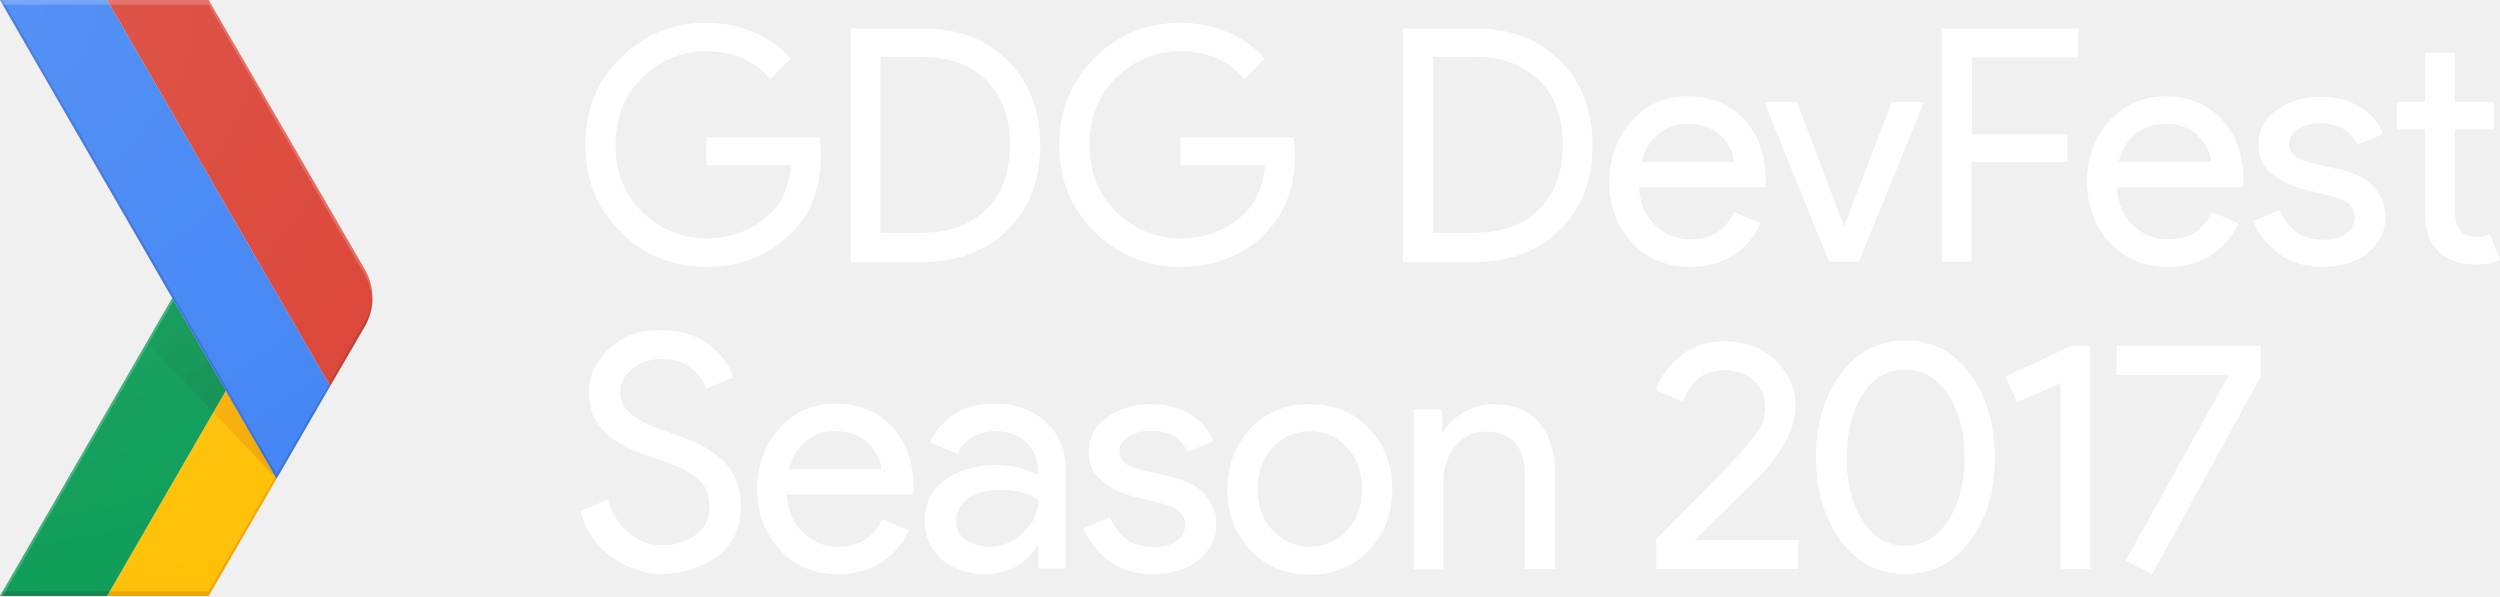
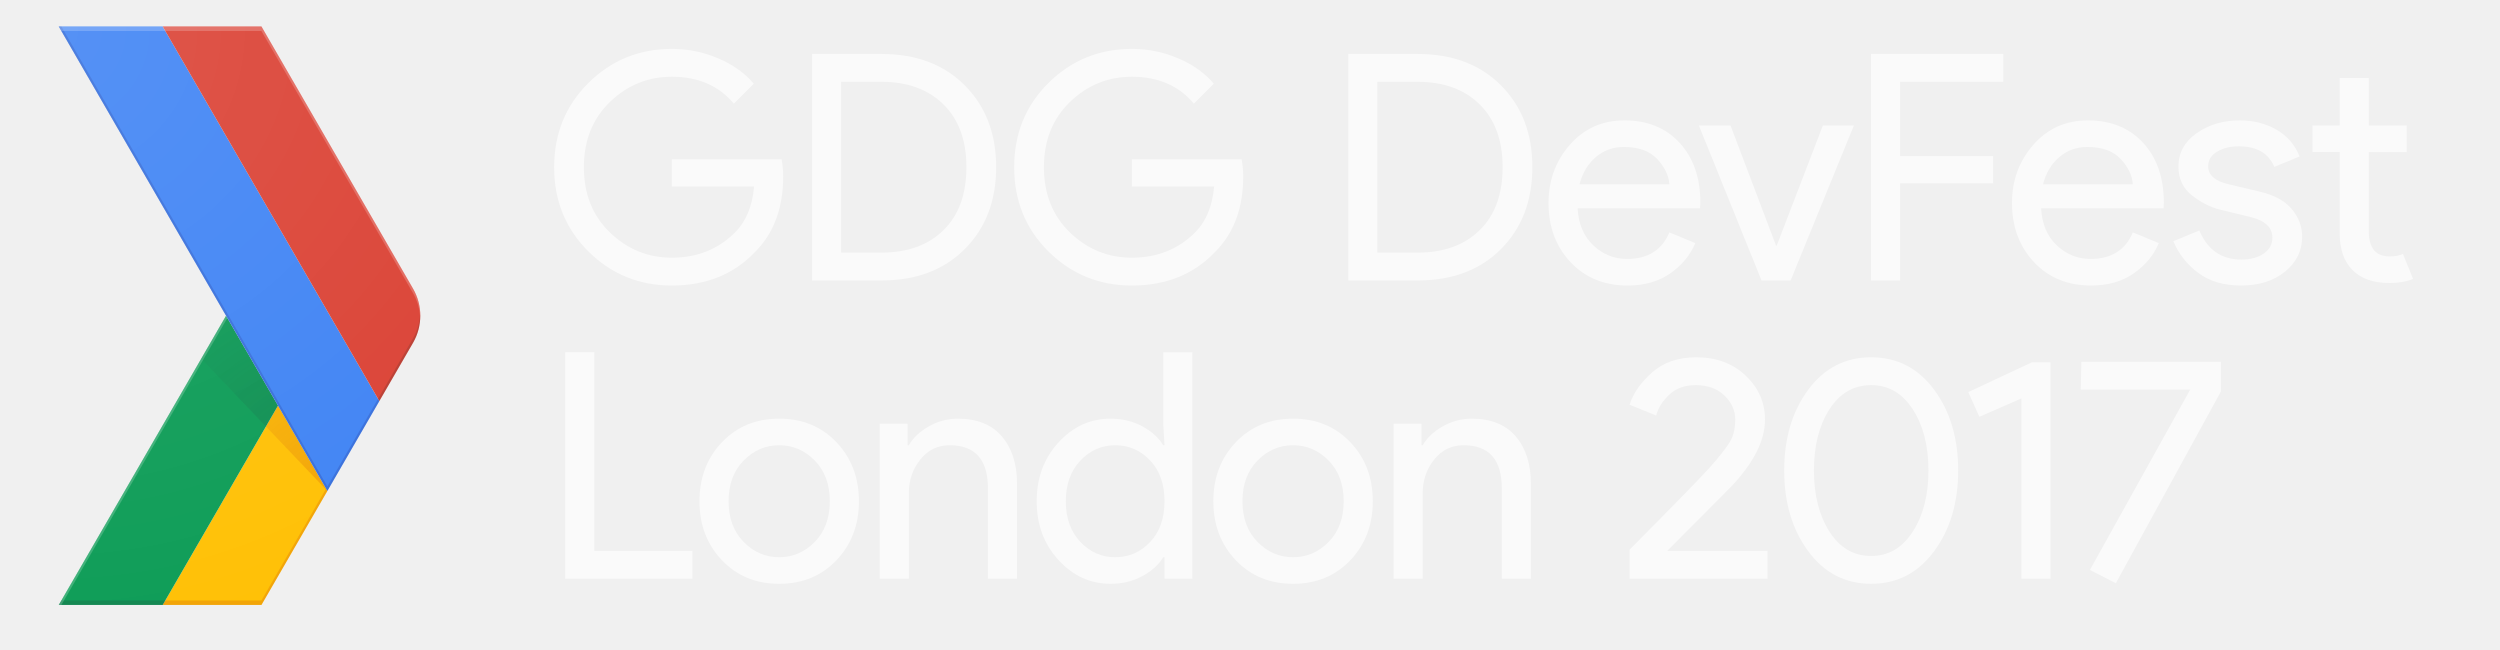
- <svg xmlns="http://www.w3.org/2000/svg" id="Layer_4" viewBox="0 0 536.9 128">
-   <style>.st0{fill:none;} .st1{fill:#FFC107;} .st2{fill:#0F9D58;} .st3{opacity:0.2;fill:#BF360C;enable-background:new ;} .st4{opacity:0.2;fill:#263238;enable-background:new ;} .st5{opacity:0.2;fill:#FFFFFF;enable-background:new ;} .st6{fill:url(#XMLID_2_);} .st7{fill:url(#XMLID_3_);} .st8{fill:#4285F4;} .st9{fill:#DB4437;} .st10{opacity:0.2;fill:#1A237E;enable-background:new ;} .st11{opacity:0.2;fill:#3E2723;enable-background:new ;} .st12{fill:url(#XMLID_4_);} .st13{fill:#FFFFFF;}</style>
+ <svg xmlns="http://www.w3.org/2000/svg" version="1.1" id="Layer_4" x="0px" y="0px" width="553.184px" height="143.771px" viewBox="0 0 553.184 143.771" enable-background="new 0 0 553.184 143.771" xml:space="preserve">
  <g id="XMLID_60_">
    <g id="XMLID_61_">
      <g id="XMLID_62_">
-         <path id="XMLID_106_" class="st0" d="M78.4 58L44.8 0H0l37 64-37 64h44.8l33.5-58c2.2-3.7 2.2-8.3.1-12z" />
-         <path id="XMLID_105_" class="st1" d="M59.2 102.3L48.5 83.9 23 128h21.8l14.6-25.2z" />
-         <path id="XMLID_104_" class="st0" d="M78.4 58L44.8 0H0l37 64-37 64h44.8l33.5-58c2.2-3.7 2.2-8.3.1-12z" />
-         <path id="XMLID_103_" class="st2" d="M37 64l11.5 19.9L23 128H0z" />
-         <path id="XMLID_102_" class="st0" d="M78.4 58L44.8 0H0l37 64-37 64h44.8l33.5-58c2.2-3.7 2.2-8.3.1-12z" />
-         <path id="XMLID_101_" class="st3" d="M44.8 127H23.6l-.6 1h21.8l14.6-25.2-.2-.5z" />
-         <path id="XMLID_100_" class="st0" d="M78.4 58L44.8 0H0l37 64-37 64h44.8l33.5-58c2.2-3.7 2.2-8.3.1-12z" />
-         <path id="XMLID_99_" class="st4" d="M.6 127l-.6 1h23l.6-1z" />
-         <path id="XMLID_98_" class="st0" d="M78.4 58L44.8 0H0l37 64-37 64h44.8l33.5-58c2.2-3.7 2.2-8.3.1-12z" />
-         <path id="XMLID_96_" class="st5" d="M0 128h.6l36.7-63.5-.3-.5z" />
-         <path id="XMLID_94_" class="st0" d="M78.4 58L44.8 0H0l37 64-37 64h44.8l33.5-58c2.2-3.7 2.2-8.3.1-12z" />
-         <radialGradient id="XMLID_2_" cx="59.277" cy="2693.086" r="44.264" gradientTransform="matrix(1 0 0 -1 0 2795.46)" gradientUnits="userSpaceOnUse">
-           <stop offset="0" stop-color="#BF360C" stop-opacity=".2" />
-           <stop offset="1" stop-color="#BF360C" stop-opacity=".02" />
+         <path id="XMLID_106_" fill="none" d="M91.39,63.863l-33.54-58H13l37.02,64l-37.02,64h44.85l33.54-58     C93.54,72.153,93.54,67.573,91.39,63.863z" />
+         <polygon id="XMLID_105_" fill="#FFC107" points="72.15,108.133 61.52,89.743 36,133.863 57.85,133.863 72.44,108.633    " />
+         <path id="XMLID_104_" fill="none" d="M91.39,63.863l-33.54-58H13l37.02,64l-37.02,64h44.85l33.54-58     C93.54,72.153,93.54,67.573,91.39,63.863z" />
+         <polygon id="XMLID_103_" fill="#0F9D58" points="50.02,69.863 61.52,89.743 36,133.863 13,133.863    " />
+         <path id="XMLID_102_" fill="none" d="M91.39,63.863l-33.54-58H13l37.02,64l-37.02,64h44.85l33.54-58     C93.54,72.153,93.54,67.573,91.39,63.863z" />
+         <polygon id="XMLID_101_" opacity="0.2" fill="#BF360C" enable-background="new    " points="57.85,132.863 36.58,132.863      36,133.863 57.85,133.863 72.44,108.633 72.15,108.133    " />
+         <path id="XMLID_100_" fill="none" d="M91.39,63.863l-33.54-58H13l37.02,64l-37.02,64h44.85l33.54-58     C93.54,72.153,93.54,67.573,91.39,63.863z" />
+         <polygon id="XMLID_99_" opacity="0.2" fill="#263238" enable-background="new    " points="13.58,132.863 13,133.863 36,133.863      36.58,132.863    " />
+         <path id="XMLID_98_" fill="none" d="M91.39,63.863l-33.54-58H13l37.02,64l-37.02,64h44.85l33.54-58     C93.54,72.153,93.54,67.573,91.39,63.863z" />
+         <polygon id="XMLID_96_" opacity="0.2" fill="#FFFFFF" enable-background="new    " points="13,133.863 13.58,133.863      50.31,70.363 50.02,69.863    " />
+         <path id="XMLID_94_" fill="none" d="M91.39,63.863l-33.54-58H13l37.02,64l-37.02,64h44.85l33.54-58     C93.54,72.153,93.54,67.573,91.39,63.863z" />
+         <radialGradient id="XMLID_2_" cx="-142.222" cy="-1761.949" r="44.245" gradientTransform="matrix(1 0 0 1 214.5 1870.187)" gradientUnits="userSpaceOnUse">
+           <stop offset="0" style="stop-color:#BF360C;stop-opacity:0.2" />
+           <stop offset="1" style="stop-color:#BF360C;stop-opacity:0.02" />
        </radialGradient>
-         <path id="XMLID_92_" class="st6" d="M59.4 102.8L48.5 83.9l-2.7 4.6z" />
-         <path id="XMLID_90_" class="st0" d="M78.4 58L44.8 0H0l37 64-37 64h44.8l33.5-58c2.2-3.7 2.2-8.3.1-12z" />
-         <radialGradient id="XMLID_3_" cx="59.151" cy="2692.806" r="44.623" gradientTransform="matrix(1 0 0 -1 0 2795.46)" gradientUnits="userSpaceOnUse">
-           <stop offset="0" stop-color="#263238" stop-opacity=".2" />
-           <stop offset="1" stop-color="#263238" stop-opacity=".02" />
+         <polygon id="XMLID_92_" fill="url(#XMLID_2_)" points="72.44,108.633 72.44,108.633 61.52,89.743 58.84,94.374    " />
+         <path id="XMLID_90_" fill="none" d="M91.39,63.863l-33.54-58H13l37.02,64l-37.02,64h44.85l33.54-58     C93.54,72.153,93.54,67.573,91.39,63.863z" />
+         <radialGradient id="XMLID_3_" cx="-142.349" cy="-1761.669" r="44.624" gradientTransform="matrix(1 0 0 1 214.5 1870.187)" gradientUnits="userSpaceOnUse">
+           <stop offset="0" style="stop-color:#263238;stop-opacity:0.2" />
+           <stop offset="1" style="stop-color:#263238;stop-opacity:0.02" />
        </radialGradient>
-         <path id="XMLID_89_" class="st7" d="M45.8 88.5l2.7-4.6L37 64l-5.5 9.5z" />
-         <path id="XMLID_88_" class="st0" d="M78.4 58L44.8 0H0l37 64-37 64h44.8l33.5-58c2.2-3.7 2.2-8.3.1-12z" />
+         <polygon id="XMLID_89_" fill="url(#XMLID_3_)" points="58.84,94.374 61.52,89.743 50.02,69.863 44.53,79.363    " />
+         <path id="XMLID_88_" fill="none" d="M91.39,63.863l-33.54-58H13l37.02,64l-37.02,64h44.85l33.54-58     C93.54,72.153,93.54,67.573,91.39,63.863z" />
        <g id="XMLID_85_">
          <g id="XMLID_86_">
-             <path id="XMLID_87_" class="st8" d="M23 0H0l59.4 102.8 11.5-19.9z" />
+             <polygon id="XMLID_87_" fill="#4285F4" points="36,5.863 13,5.863 72.44,108.633 83.93,88.763 83.94,88.743      " />
          </g>
        </g>
-         <path id="XMLID_84_" class="st0" d="M78.4 58L44.8 0H0l37 64-37 64h44.8l33.5-58c2.2-3.7 2.2-8.3.1-12z" />
-         <path id="XMLID_83_" class="st9" d="M78.4 70c2.1-3.7 2.1-8.3 0-12L44.8 0H23l47.9 82.9L78.4 70z" />
-         <path id="XMLID_82_" class="st0" d="M78.4 58L44.8 0H0l37 64-37 64h44.8l33.5-58c2.2-3.7 2.2-8.3.1-12z" />
-         <path id="XMLID_71_" class="st10" d="M70.9 82.9l-.2-.5-11.3 19.4L.6 0H0l59.4 102.8 11.5-19.9z" />
-         <path id="XMLID_69_" class="st0" d="M78.4 58L44.8 0H0l37 64-37 64h44.8l33.5-58c2.2-3.7 2.2-8.3.1-12z" />
-         <path id="XMLID_67_" class="st5" d="M44.8 1l33.5 58c1 1.7 1.5 3.6 1.6 5.5.1-2.2-.4-4.5-1.6-6.5L44.8 0H0l.6 1h44.2z" />
-         <path id="XMLID_66_" class="st0" d="M78.4 58L44.8 0H0l37 64-37 64h44.8l33.5-58c2.2-3.7 2.2-8.3.1-12z" />
-         <path id="XMLID_65_" class="st11" d="M70.9 82.9L78.4 70c1.2-2 1.7-4.3 1.6-6.5-.1 1.9-.6 3.8-1.6 5.5l-7.7 13.4.2.5z" />
-         <path id="XMLID_64_" class="st0" d="M78.4 58L44.8 0H0l37 64-37 64h44.8l33.5-58c2.2-3.7 2.2-8.3.1-12z" />
-         <radialGradient id="XMLID_4_" cx="-1" cy="2794.46" r="134.35" gradientTransform="matrix(1 0 0 -1 0 2795.46)" gradientUnits="userSpaceOnUse">
-           <stop offset="0" stop-color="#FFF" stop-opacity=".1" />
-           <stop offset="1" stop-color="#FFF" stop-opacity="0" />
+         <path id="XMLID_84_" fill="none" d="M91.39,63.863l-33.54-58H13l37.02,64l-37.02,64h44.85l33.54-58     C93.54,72.153,93.54,67.573,91.39,63.863z" />
+         <path id="XMLID_83_" fill="#DB4437" d="M91.39,75.863c2.15-3.71,2.15-8.29,0-12l-33.54-58H36l47.94,82.88L91.39,75.863z" />
+         <path id="XMLID_82_" fill="none" d="M91.39,63.863l-33.54-58H13l37.02,64l-37.02,64h44.85l33.54-58     C93.54,72.153,93.54,67.573,91.39,63.863z" />
+         <polygon id="XMLID_71_" opacity="0.2" fill="#1A237E" enable-background="new    " points="83.94,88.743 83.65,88.253      72.44,107.633 13.58,5.863 13,5.863 72.44,108.633 83.93,88.763    " />
+         <path id="XMLID_69_" fill="none" d="M91.39,63.863l-33.54-58H13l37.02,64l-37.02,64h44.85l33.54-58     C93.54,72.153,93.54,67.573,91.39,63.863z" />
+         <path id="XMLID_67_" opacity="0.2" fill="#FFFFFF" enable-background="new    " d="M57.85,6.863l33.54,58     c0.99,1.71,1.5,3.6,1.58,5.5c0.09-2.24-0.42-4.5-1.58-6.5l-33.54-58H13l0.58,1H57.85z" />
+         <path id="XMLID_66_" fill="none" d="M91.39,63.863l-33.54-58H13l37.02,64l-37.02,64h44.85l33.54-58     C93.54,72.153,93.54,67.573,91.39,63.863z" />
+         <path id="XMLID_65_" opacity="0.2" fill="#3E2723" enable-background="new    " d="M83.94,88.743l7.45-12.88     c1.16-2,1.67-4.26,1.58-6.5c-0.08,1.9-0.59,3.79-1.58,5.5l-7.74,13.39L83.94,88.743z" />
+         <path id="XMLID_64_" fill="none" d="M91.39,63.863l-33.54-58H13l37.02,64l-37.02,64h44.85l33.54-58     C93.54,72.153,93.54,67.573,91.39,63.863z" />
+         <radialGradient id="XMLID_4_" cx="-202.5" cy="-1863.324" r="134.351" gradientTransform="matrix(1 0 0 1 214.5 1870.187)" gradientUnits="userSpaceOnUse">
+           <stop offset="0" style="stop-color:#FFFFFF;stop-opacity:0.1" />
+           <stop offset="1" style="stop-color:#FFFFFF;stop-opacity:0" />
        </radialGradient>
-         <path id="XMLID_63_" class="st12" d="M78.4 58L44.8 0H0l37 64-37 64h44.8l33.5-58c2.2-3.7 2.2-8.3.1-12z" />
+         <path id="XMLID_63_" fill="url(#XMLID_4_)" d="M91.39,63.863l-33.54-58H13l37.02,64l-37.02,64h44.85l33.54-58     C93.54,72.153,93.54,67.573,91.39,63.863z" />
      </g>
    </g>
  </g>
-   <g id="XMLID_7_">
-     <path class="st13" d="M176.3 33.2c0 7-2.1 12.6-6.2 16.7-4.7 4.9-10.9 7.4-18.4 7.4-7.2 0-13.4-2.5-18.4-7.5-5.1-5-7.6-11.2-7.6-18.7s2.5-13.6 7.6-18.7c5.1-5 11.2-7.5 18.4-7.5 3.6 0 7 .7 10.3 2.1 3.3 1.4 5.9 3.3 7.8 5.6l-4.4 4.4c-3.3-4-7.9-6-13.7-6-5.3 0-9.8 1.9-13.7 5.6-3.8 3.7-5.8 8.5-5.8 14.5 0 5.9 1.9 10.7 5.8 14.5 3.9 3.7 8.4 5.6 13.7 5.6 5.6 0 10.3-1.9 14-5.6 2.4-2.4 3.8-5.8 4.2-10.1h-18.2v-6H176c.2 1.2.3 2.5.3 3.7zM182.7 56.2V6.1H198c7.7 0 13.9 2.3 18.5 7 4.6 4.6 6.9 10.7 6.9 18.1s-2.3 13.5-6.9 18.1c-4.6 4.6-10.8 7-18.5 7h-15.3zm6.4-6.2h8.9c5.8 0 10.4-1.7 13.8-5 3.4-3.3 5.1-8 5.1-13.9s-1.7-10.6-5.1-13.9c-3.4-3.3-8-5-13.8-5h-8.9V50zM278.1 33.2c0 7-2.1 12.6-6.2 16.7-4.7 4.9-10.9 7.4-18.4 7.4-7.2 0-13.4-2.5-18.4-7.5-5.1-5-7.6-11.2-7.6-18.7s2.5-13.6 7.6-18.7c5.1-5 11.2-7.5 18.4-7.5 3.6 0 7 .7 10.3 2.1 3.3 1.4 5.9 3.3 7.8 5.6l-4.4 4.4c-3.3-4-7.9-6-13.7-6-5.3 0-9.8 1.9-13.7 5.6-3.8 3.7-5.8 8.5-5.8 14.5 0 5.9 1.9 10.7 5.8 14.5 3.9 3.7 8.4 5.6 13.7 5.6 5.6 0 10.3-1.9 14-5.6 2.4-2.4 3.8-5.8 4.2-10.1h-18.2v-6h24.3c.2 1.2.3 2.5.3 3.7zM301.3 56.2V6.1h15.3c7.7 0 13.9 2.3 18.5 7 4.6 4.6 6.9 10.7 6.9 18.1s-2.3 13.5-6.9 18.1c-4.6 4.6-10.8 7-18.5 7h-15.3zm6.5-6.2h8.9c5.8 0 10.4-1.7 13.8-5 3.4-3.3 5.1-8 5.1-13.9s-1.7-10.6-5.1-13.9c-3.4-3.3-8-5-13.8-5h-8.9V50zM363.1 57.3c-5.2 0-9.4-1.7-12.6-5.2-3.2-3.5-4.9-7.8-4.9-13.1 0-5 1.6-9.3 4.7-12.9 3.1-3.6 7.2-5.4 12.1-5.4 5.1 0 9.2 1.7 12.2 5 3.1 3.3 4.6 7.7 4.6 13.3l-.1 1.2H352c.2 3.5 1.3 6.2 3.5 8.2 2.1 2 4.6 3 7.5 3 4.6 0 7.7-2 9.4-5.9l5.7 2.4c-1.1 2.7-3 4.9-5.5 6.7-2.6 1.8-5.7 2.7-9.5 2.7zm9.3-22.4c-.1-2-1-3.8-2.7-5.6-1.7-1.8-4.1-2.7-7.4-2.7-2.4 0-4.4.7-6.2 2.2-1.8 1.5-3 3.5-3.6 6h19.9zM392.8 56.2l-13.9-34.3h7L396 48.5h.1l10.2-26.6h6.9l-14 34.3h-6.4zM423.4 56.2H417V6.1h29.3v6.2h-22.8v16.5H444v6h-20.6v21.4zM465.7 57.3c-5.2 0-9.4-1.7-12.6-5.2-3.2-3.5-4.9-7.8-4.9-13.1 0-5 1.6-9.3 4.7-12.9 3.2-3.6 7.2-5.4 12.1-5.4 5.1 0 9.2 1.7 12.2 5 3.1 3.3 4.6 7.7 4.6 13.3l-.1 1.2h-27.1c.2 3.5 1.3 6.2 3.5 8.2 2.1 2 4.6 3 7.5 3 4.6 0 7.7-2 9.4-5.9l5.7 2.4c-1.1 2.7-3 4.9-5.5 6.7-2.6 1.8-5.8 2.7-9.5 2.7zm9.2-22.4c-.1-2-1-3.8-2.7-5.6-1.7-1.8-4.1-2.7-7.4-2.7-2.4 0-4.4.7-6.2 2.2-1.8 1.5-3 3.5-3.6 6h19.9zM498.9 57.3c-3.8 0-7-.9-9.5-2.8s-4.3-4.2-5.5-7l5.7-2.4c1.8 4.3 4.9 6.4 9.3 6.4 2 0 3.7-.4 4.9-1.3 1.3-.9 1.9-2.1 1.9-3.5 0-2.2-1.6-3.8-4.7-4.5l-6.9-1.7c-2.2-.6-4.3-1.6-6.2-3.2-2-1.6-2.9-3.7-2.9-6.3 0-3 1.3-5.5 4-7.4 2.7-1.9 5.9-2.8 9.6-2.8 3 0 5.7.7 8.1 2.1 2.4 1.4 4.1 3.3 5.1 5.9l-5.6 2.3c-1.3-3-3.9-4.6-7.8-4.6-1.9 0-3.5.4-4.8 1.2-1.3.8-2 1.9-2 3.2 0 2 1.5 3.3 4.5 4l6.8 1.6c3.2.7 5.6 2 7.1 3.9 1.5 1.8 2.3 3.9 2.3 6.2 0 3.1-1.3 5.6-3.8 7.7-2.4 2-5.6 3-9.6 3zM531.8 56.8c-3.6 0-6.3-1-8.2-2.9-1.9-1.9-2.8-4.6-2.8-8.1v-18h-6v-5.9h6V11.4h6.4v10.5h8.4v5.9h-8.4v17.5c0 3.7 1.5 5.6 4.6 5.6 1.2 0 2.1-.2 2.9-.6l2.2 5.5c-1.4.7-3.1 1-5.1 1zM142.2 123.3c-3.6 0-7.2-1.2-10.7-3.6-3.5-2.4-5.8-5.7-6.8-10l5.9-2.4c.7 2.8 2.1 5.1 4.3 7 2.2 1.9 4.6 2.8 7.3 2.8 2.8 0 5.2-.7 7.2-2.2 2-1.5 3-3.5 3-6 0-2.8-1-5-3-6.5s-5.1-2.9-9.4-4.2c-4.4-1.4-7.8-3.2-10.1-5.4s-3.4-5.1-3.4-8.5c0-3.6 1.4-6.7 4.3-9.4 2.8-2.7 6.6-4 11.1-4 4.2 0 7.7 1.1 10.4 3.2s4.4 4.4 5.2 7l-5.9 2.4c-.4-1.6-1.5-3.1-3.1-4.4-1.7-1.4-3.8-2-6.4-2-2.5 0-4.6.7-6.3 2.1-1.8 1.4-2.6 3.1-2.6 5.1 0 1.9.8 3.4 2.4 4.7 1.6 1.3 4 2.4 7.1 3.5 2.5.8 4.5 1.6 6.2 2.3 1.7.7 3.3 1.7 5 3 1.7 1.2 3 2.8 3.9 4.6.9 1.8 1.3 4 1.3 6.4 0 2.4-.5 4.6-1.5 6.5-1 1.9-2.3 3.4-4 4.5-1.7 1.1-3.4 2-5.4 2.6-2 .6-4 .9-6 .9zM180.1 123.3c-5.2 0-9.4-1.7-12.6-5.2-3.2-3.5-4.9-7.8-4.9-13.1 0-5 1.6-9.3 4.7-12.9 3.1-3.6 7.2-5.4 12.1-5.4 5.1 0 9.2 1.7 12.2 5 3.1 3.3 4.6 7.7 4.6 13.3l-.1 1.2H169c.2 3.5 1.3 6.2 3.5 8.2 2.1 2 4.6 3 7.5 3 4.6 0 7.7-2 9.4-5.9l5.7 2.4c-1.1 2.7-3 4.9-5.5 6.7-2.6 1.8-5.8 2.7-9.5 2.7zm9.2-22.4c-.1-2-1-3.8-2.7-5.6-1.7-1.8-4.1-2.7-7.4-2.7-2.4 0-4.4.7-6.2 2.2-1.8 1.5-3 3.5-3.6 6h19.9zM211.4 123.3c-3.6 0-6.7-1.1-9.1-3.1-2.4-2.1-3.7-4.9-3.7-8.3 0-3.7 1.4-6.7 4.3-8.8 2.9-2.1 6.5-3.2 10.7-3.2 3.8 0 6.9.7 9.3 2.1v-1c0-2.5-.9-4.5-2.6-6.1-1.7-1.5-3.9-2.3-6.4-2.3-1.9 0-3.6.4-5.1 1.3-1.5.9-2.6 2.1-3.1 3.6l-5.9-2.5c.8-2.1 2.4-4 4.7-5.7 2.3-1.8 5.4-2.6 9.2-2.6 4.4 0 8 1.3 10.9 3.9 2.9 2.6 4.3 6.2 4.3 10.8v20.7H223v-4.8h-.3c-2.6 4.1-6.4 6-11.3 6zm1.1-5.9c2.7 0 5.1-1 7.2-3 2.2-2 3.3-4.3 3.3-7-1.8-1.5-4.5-2.2-8.2-2.2-3.1 0-5.5.7-7.1 2-1.6 1.4-2.4 2.9-2.4 4.8 0 1.7.7 3 2.2 4 1.4.9 3.1 1.4 5 1.4zM247.7 123.3c-3.8 0-7-.9-9.5-2.8s-4.3-4.2-5.5-7l5.7-2.4c1.8 4.3 4.9 6.4 9.3 6.4 2 0 3.7-.4 4.9-1.3 1.3-.9 1.9-2.1 1.9-3.5 0-2.2-1.6-3.8-4.7-4.5l-6.9-1.7c-2.2-.6-4.3-1.6-6.2-3.2-2-1.6-2.9-3.7-2.9-6.3 0-3 1.3-5.5 4-7.4 2.7-1.9 5.9-2.8 9.6-2.8 3 0 5.7.7 8.1 2.1 2.4 1.4 4.1 3.3 5.1 5.9l-5.6 2.3c-1.3-3-3.9-4.6-7.8-4.6-1.9 0-3.5.4-4.8 1.2-1.3.8-2 1.9-2 3.2 0 2 1.5 3.3 4.6 4l6.8 1.6c3.2.7 5.6 2 7.1 3.9 1.5 1.8 2.3 3.9 2.3 6.2 0 3.1-1.3 5.6-3.8 7.7-2.5 2-5.8 3-9.7 3zM268.6 92c3.3-3.5 7.5-5.2 12.7-5.2 5.1 0 9.4 1.7 12.7 5.2 3.3 3.5 5 7.8 5 13.1 0 5.2-1.7 9.6-5 13.1s-7.5 5.2-12.7 5.2c-5.1 0-9.4-1.7-12.7-5.2-3.3-3.5-5-7.8-5-13.1s1.7-9.6 5-13.1zm4.8 22c2.2 2.3 4.8 3.4 7.9 3.4 3 0 5.7-1.1 7.9-3.4s3.3-5.3 3.3-9-1.1-6.7-3.3-9c-2.2-2.3-4.8-3.4-7.9-3.4-3 0-5.7 1.1-7.9 3.4s-3.3 5.3-3.3 9c0 3.8 1.1 6.8 3.3 9zM309.7 87.9v4.8h.3c.9-1.6 2.4-3 4.4-4.2 2-1.1 4.2-1.7 6.4-1.7 4.2 0 7.5 1.3 9.7 3.9 2.2 2.6 3.4 6.1 3.4 10.5v21h-6.4v-20c0-6.3-2.8-9.5-8.5-9.5-2.7 0-4.8 1.1-6.5 3.2-1.7 2.1-2.5 4.6-2.5 7.4v19h-6.4V87.9h6.1zM386.2 122.2h-30.5v-6.4c9.1-9.2 15-15.2 17.6-18 2.3-2.6 3.8-4.5 4.6-5.8.8-1.3 1.2-3 1.2-4.9 0-2-.8-3.8-2.4-5.3-1.6-1.5-3.7-2.3-6.4-2.3-2.4 0-4.4.7-5.9 2.1-1.5 1.4-2.4 3-2.9 4.6l-5.9-2.4c.8-2.5 2.5-4.9 5-7.1 2.5-2.2 5.8-3.4 9.8-3.4 4.4 0 8.1 1.4 10.9 4.1 2.8 2.7 4.3 5.9 4.3 9.7 0 4.7-2.5 9.7-7.6 15L364 116h22.2v6.2zM423.1 116.1c-3.5 4.8-8.2 7.2-13.9 7.2-5.7 0-10.4-2.4-13.9-7.2-3.5-4.8-5.3-10.8-5.3-17.9 0-7.1 1.8-13.1 5.3-17.9 3.5-4.8 8.2-7.2 13.9-7.2 5.7 0 10.4 2.4 13.9 7.2 3.5 4.8 5.3 10.7 5.3 17.9 0 7.2-1.7 13.1-5.3 17.9zm-13.9 1.1c3.8 0 6.9-1.8 9.2-5.4 2.3-3.6 3.5-8.1 3.5-13.5 0-5.5-1.2-10-3.5-13.5-2.3-3.6-5.4-5.4-9.2-5.4-3.9 0-7 1.8-9.2 5.4-2.3 3.6-3.4 8.1-3.4 13.5s1.1 9.9 3.4 13.5c2.2 3.6 5.3 5.4 9.2 5.4zM448.9 122.2h-6.4V82.3l-9.3 4.1-2.5-5.5 14.1-6.6h4.1v47.9zM462.2 123.3l-5.7-2.9 22.2-39.9h-24.2l.1-6.2h30.9v6.6l-23.3 42.4z" />
+   <g>
+     <path fill="#FAFAFA" d="M173.299,39.03c0,7-2.077,12.577-6.23,16.729c-4.714,4.947-10.85,7.421-18.41,7.421   c-7.234,0-13.382-2.509-18.445-7.525c-5.064-5.016-7.595-11.235-7.595-18.655s2.531-13.638,7.595-18.655   c5.063-5.016,11.211-7.524,18.445-7.524c3.593,0,7.023,0.7,10.29,2.1c3.266,1.4,5.88,3.268,7.84,5.601l-4.41,4.41   c-3.314-3.967-7.887-5.95-13.72-5.95c-5.274,0-9.835,1.854-13.685,5.564s-5.775,8.529-5.775,14.455   c0,5.927,1.925,10.745,5.775,14.455s8.411,5.565,13.685,5.565c5.6,0,10.266-1.866,14-5.601c2.426-2.426,3.826-5.81,4.2-10.149   h-18.2V35.25h24.29C173.182,36.557,173.299,37.817,173.299,39.03z" />
+     <path fill="#FAFAFA" d="M179.683,62.06V11.94h15.33c7.7,0,13.86,2.322,18.48,6.965c4.62,4.644,6.93,10.675,6.93,18.095   s-2.31,13.452-6.93,18.095c-4.62,4.645-10.78,6.966-18.48,6.966H179.683z M186.123,55.9h8.89c5.786,0,10.371-1.656,13.755-4.97   c3.383-3.313,5.075-7.956,5.075-13.931c0-5.926-1.692-10.558-5.075-13.895c-3.384-3.336-7.969-5.005-13.755-5.005h-8.89V55.9z" />
+     <path fill="#FAFAFA" d="M275.092,39.03c0,7-2.077,12.577-6.23,16.729c-4.714,4.947-10.85,7.421-18.41,7.421   c-7.234,0-13.382-2.509-18.445-7.525c-5.064-5.016-7.595-11.235-7.595-18.655s2.531-13.638,7.595-18.655   c5.063-5.016,11.211-7.524,18.445-7.524c3.593,0,7.023,0.7,10.29,2.1c3.266,1.4,5.88,3.268,7.84,5.601l-4.41,4.41   c-3.314-3.967-7.887-5.95-13.72-5.95c-5.274,0-9.835,1.854-13.685,5.564s-5.775,8.529-5.775,14.455   c0,5.927,1.925,10.745,5.775,14.455s8.411,5.565,13.685,5.565c5.6,0,10.266-1.866,14-5.601c2.426-2.426,3.826-5.81,4.2-10.149   h-18.2V35.25h24.29C274.975,36.557,275.092,37.817,275.092,39.03z" />
+     <path fill="#FAFAFA" d="M298.331,62.06V11.94h15.33c7.701,0,13.861,2.322,18.48,6.965c4.619,4.644,6.93,10.675,6.93,18.095   s-2.311,13.452-6.93,18.095c-4.619,4.645-10.779,6.966-18.48,6.966H298.331z M304.772,55.9h8.889c5.787,0,10.371-1.656,13.756-4.97   c3.383-3.313,5.074-7.956,5.074-13.931c0-5.926-1.691-10.558-5.074-13.895c-3.385-3.336-7.969-5.005-13.756-5.005h-8.889V55.9z" />
+     <path fill="#FAFAFA" d="M360.147,63.18c-5.18,0-9.393-1.727-12.635-5.181c-3.244-3.453-4.865-7.815-4.865-13.09   c0-4.993,1.574-9.286,4.725-12.88c3.15-3.593,7.176-5.39,12.076-5.39c5.086,0,9.158,1.656,12.215,4.97   c3.055,3.313,4.584,7.747,4.584,13.3l-0.07,1.19h-27.09c0.188,3.454,1.342,6.184,3.465,8.189c2.123,2.007,4.609,3.01,7.455,3.01   c4.621,0,7.746-1.96,9.381-5.88l5.74,2.38c-1.121,2.66-2.965,4.89-5.531,6.686S363.879,63.18,360.147,63.18z M369.387,40.78   c-0.139-1.96-1.039-3.826-2.693-5.6c-1.658-1.773-4.119-2.66-7.387-2.66c-2.379,0-4.443,0.747-6.193,2.239   c-1.75,1.494-2.953,3.5-3.605,6.021H369.387z" />
+     <path fill="#FAFAFA" d="M389.778,62.06L375.918,27.76h7l10.08,26.601h0.139l10.221-26.601h6.859l-14,34.301H389.778z" />
+     <path fill="#FAFAFA" d="M420.446,62.06h-6.441V11.94h29.258v6.16h-22.816V34.55h20.578v6.021h-20.578V62.06z" />
+     <path fill="#FAFAFA" d="M462.702,63.18c-5.18,0-9.393-1.727-12.635-5.181c-3.244-3.453-4.865-7.815-4.865-13.09   c0-4.993,1.576-9.286,4.725-12.88c3.15-3.593,7.178-5.39,12.076-5.39c5.086,0,9.158,1.656,12.215,4.97s4.584,7.747,4.584,13.3   l-0.068,1.19h-27.09c0.186,3.454,1.342,6.184,3.465,8.189c2.123,2.007,4.607,3.01,7.455,3.01c4.619,0,7.746-1.96,9.381-5.88   l5.738,2.38c-1.119,2.66-2.965,4.89-5.529,6.686C469.584,62.281,466.434,63.18,462.702,63.18z M471.942,40.78   c-0.141-1.96-1.039-3.826-2.695-5.6s-4.119-2.66-7.385-2.66c-2.379,0-4.445,0.747-6.195,2.239c-1.75,1.494-2.951,3.5-3.604,6.021   H471.942z" />
+     <path fill="#FAFAFA" d="M495.889,63.18c-3.826,0-6.988-0.935-9.484-2.801c-2.498-1.865-4.33-4.199-5.496-7l5.74-2.38   c1.82,4.294,4.924,6.44,9.311,6.44c2.006,0,3.65-0.443,4.936-1.33c1.283-0.886,1.926-2.053,1.926-3.5   c0-2.24-1.564-3.756-4.689-4.55L491.2,46.38c-2.193-0.56-4.27-1.621-6.229-3.185c-1.961-1.562-2.939-3.675-2.939-6.335   c0-3.033,1.34-5.495,4.023-7.385c2.684-1.891,5.869-2.835,9.557-2.835c3.031,0,5.738,0.688,8.119,2.064   c2.381,1.377,4.084,3.35,5.109,5.915l-5.6,2.311c-1.26-3.033-3.875-4.551-7.84-4.551c-1.914,0-3.525,0.397-4.83,1.19   c-1.309,0.794-1.961,1.867-1.961,3.22c0,1.96,1.516,3.29,4.551,3.99l6.789,1.61c3.221,0.747,5.602,2.029,7.141,3.85   c1.541,1.82,2.311,3.874,2.311,6.16c0,3.08-1.26,5.646-3.779,7.7C503.098,62.153,499.856,63.18,495.889,63.18z" />
+     <path fill="#FAFAFA" d="M528.766,62.62c-3.594,0-6.334-0.956-8.225-2.87c-1.891-1.913-2.834-4.62-2.834-8.12V33.64h-6.021V27.76   h6.021v-10.5h6.439v10.5h8.398v5.881h-8.398v17.5c0,3.733,1.539,5.6,4.619,5.6c1.166,0,2.146-0.186,2.939-0.56l2.24,5.529   C532.547,62.316,530.821,62.62,528.766,62.62z" />
+     <path fill="#FAFAFA" d="M125.069,128.06V77.94h6.44v43.96h21.7v6.16H125.069z" />
+     <path fill="#FAFAFA" d="M159.746,97.855c3.313-3.477,7.536-5.215,12.67-5.215c5.133,0,9.356,1.738,12.67,5.215   c3.313,3.477,4.97,7.829,4.97,13.055c0,5.227-1.657,9.579-4.97,13.055c-3.314,3.478-7.537,5.216-12.67,5.216   c-5.134,0-9.357-1.738-12.67-5.216c-3.314-3.476-4.97-7.828-4.97-13.055C154.776,105.684,156.432,101.332,159.746,97.855z    M164.541,119.905c2.216,2.264,4.841,3.395,7.875,3.395c3.033,0,5.658-1.131,7.875-3.395c2.216-2.263,3.325-5.261,3.325-8.995   c0-3.733-1.109-6.73-3.325-8.995c-2.217-2.263-4.842-3.395-7.875-3.395c-3.034,0-5.659,1.132-7.875,3.395   c-2.217,2.265-3.325,5.262-3.325,8.995C161.216,114.644,162.324,117.642,164.541,119.905z" />
+     <path fill="#FAFAFA" d="M200.822,93.76v4.761h0.28c0.933-1.633,2.403-3.021,4.41-4.165c2.006-1.144,4.153-1.715,6.44-1.715   c4.246,0,7.49,1.307,9.73,3.92c2.24,2.613,3.36,6.113,3.36,10.5v21h-6.44V108.04c0-6.346-2.824-9.52-8.47-9.52   c-2.66,0-4.83,1.062-6.51,3.185c-1.68,2.124-2.52,4.585-2.52,7.385v18.971h-6.44V93.76H200.822z" />
+     <path fill="#FAFAFA" d="M245.705,129.18c-4.434,0-8.26-1.75-11.48-5.25c-3.22-3.5-4.83-7.841-4.83-13.021s1.61-9.52,4.83-13.02   c3.22-3.5,7.046-5.25,11.48-5.25c2.613,0,4.958,0.56,7.035,1.68c2.076,1.12,3.628,2.52,4.655,4.2h0.28l-0.28-4.761V77.94h6.44   v50.12h-6.16V123.3h-0.28c-1.027,1.681-2.579,3.08-4.655,4.2C250.663,128.62,248.318,129.18,245.705,129.18z M246.755,123.3   c3.033,0,5.611-1.119,7.735-3.359c2.123-2.24,3.185-5.25,3.185-9.03s-1.062-6.79-3.185-9.03c-2.124-2.239-4.702-3.359-7.735-3.359   c-2.987,0-5.554,1.132-7.7,3.395c-2.147,2.265-3.22,5.262-3.22,8.995c0,3.734,1.073,6.732,3.22,8.995   C241.201,122.169,243.768,123.3,246.755,123.3z" />
+     <path fill="#FAFAFA" d="M273.453,97.855c3.313-3.477,7.536-5.215,12.67-5.215c5.133,0,9.355,1.738,12.67,5.215   c3.312,3.477,4.969,7.829,4.969,13.055c0,5.227-1.656,9.579-4.969,13.055c-3.314,3.478-7.537,5.216-12.67,5.216   c-5.135,0-9.357-1.738-12.67-5.216c-3.314-3.476-4.97-7.828-4.97-13.055C268.482,105.684,270.138,101.332,273.453,97.855z    M278.249,119.905c2.215,2.264,4.84,3.395,7.875,3.395c3.032,0,5.657-1.131,7.875-3.395c2.215-2.263,3.324-5.261,3.324-8.995   c0-3.733-1.109-6.73-3.324-8.995c-2.218-2.263-4.843-3.395-7.875-3.395c-3.035,0-5.66,1.132-7.875,3.395   c-2.218,2.265-3.326,5.262-3.326,8.995C274.922,114.644,276.03,117.642,278.249,119.905z" />
+     <path fill="#FAFAFA" d="M314.528,93.76v4.761h0.279c0.934-1.633,2.404-3.021,4.41-4.165s4.154-1.715,6.441-1.715   c4.246,0,7.49,1.307,9.729,3.92c2.24,2.613,3.361,6.113,3.361,10.5v21h-6.441V108.04c0-6.346-2.822-9.52-8.469-9.52   c-2.66,0-4.83,1.062-6.51,3.185c-1.68,2.124-2.521,4.585-2.521,7.385v18.971h-6.439V93.76H314.528z" />
+     <path fill="#FAFAFA" d="M391.106,128.06h-30.52v-6.44c9.146-9.193,15.002-15.189,17.57-17.99c2.285-2.565,3.826-4.515,4.619-5.845   s1.189-2.975,1.189-4.935c0-2.007-0.793-3.78-2.379-5.32c-1.588-1.54-3.711-2.311-6.371-2.311c-2.426,0-4.387,0.713-5.879,2.136   c-1.494,1.424-2.451,2.952-2.871,4.585l-5.879-2.38c0.793-2.521,2.449-4.9,4.969-7.141c2.521-2.239,5.787-3.359,9.801-3.359   c4.434,0,8.072,1.354,10.92,4.06c2.846,2.707,4.27,5.95,4.27,9.73c0,4.667-2.543,9.659-7.629,14.979l-14,14.07h22.189V128.06z" />
+     <path fill="#FAFAFA" d="M427.973,121.969c-3.547,4.808-8.188,7.211-13.928,7.211s-10.385-2.403-13.93-7.21   c-3.547-4.807-5.32-10.757-5.32-17.851c0-7.14,1.773-13.101,5.32-17.885c3.545-4.783,8.189-7.175,13.93-7.175   s10.381,2.392,13.928,7.175c3.549,4.784,5.32,10.745,5.32,17.885C433.293,111.214,431.522,117.164,427.973,121.969z    M414.045,123.02c3.826,0,6.895-1.796,9.205-5.391c2.311-3.593,3.465-8.096,3.465-13.51c0-5.46-1.154-9.975-3.465-13.545   s-5.379-5.355-9.205-5.355c-3.875,0-6.955,1.785-9.24,5.355c-2.287,3.57-3.43,8.085-3.43,13.545c0,5.414,1.143,9.917,3.43,13.51   C407.09,121.224,410.17,123.02,414.045,123.02z" />
+     <path fill="#FAFAFA" d="M453.727,128.06h-6.439v-39.9l-9.311,4.06l-2.449-5.46l14.068-6.579h4.131V128.06z" />
+     <g>
+       <path fill="#FAFAFA" d="M468.184,129.051l-5.74-2.94l22.189-39.899h-24.22l0.141-6.16h30.869v6.58L468.184,129.051z" />
+     </g>
  </g>
</svg>
